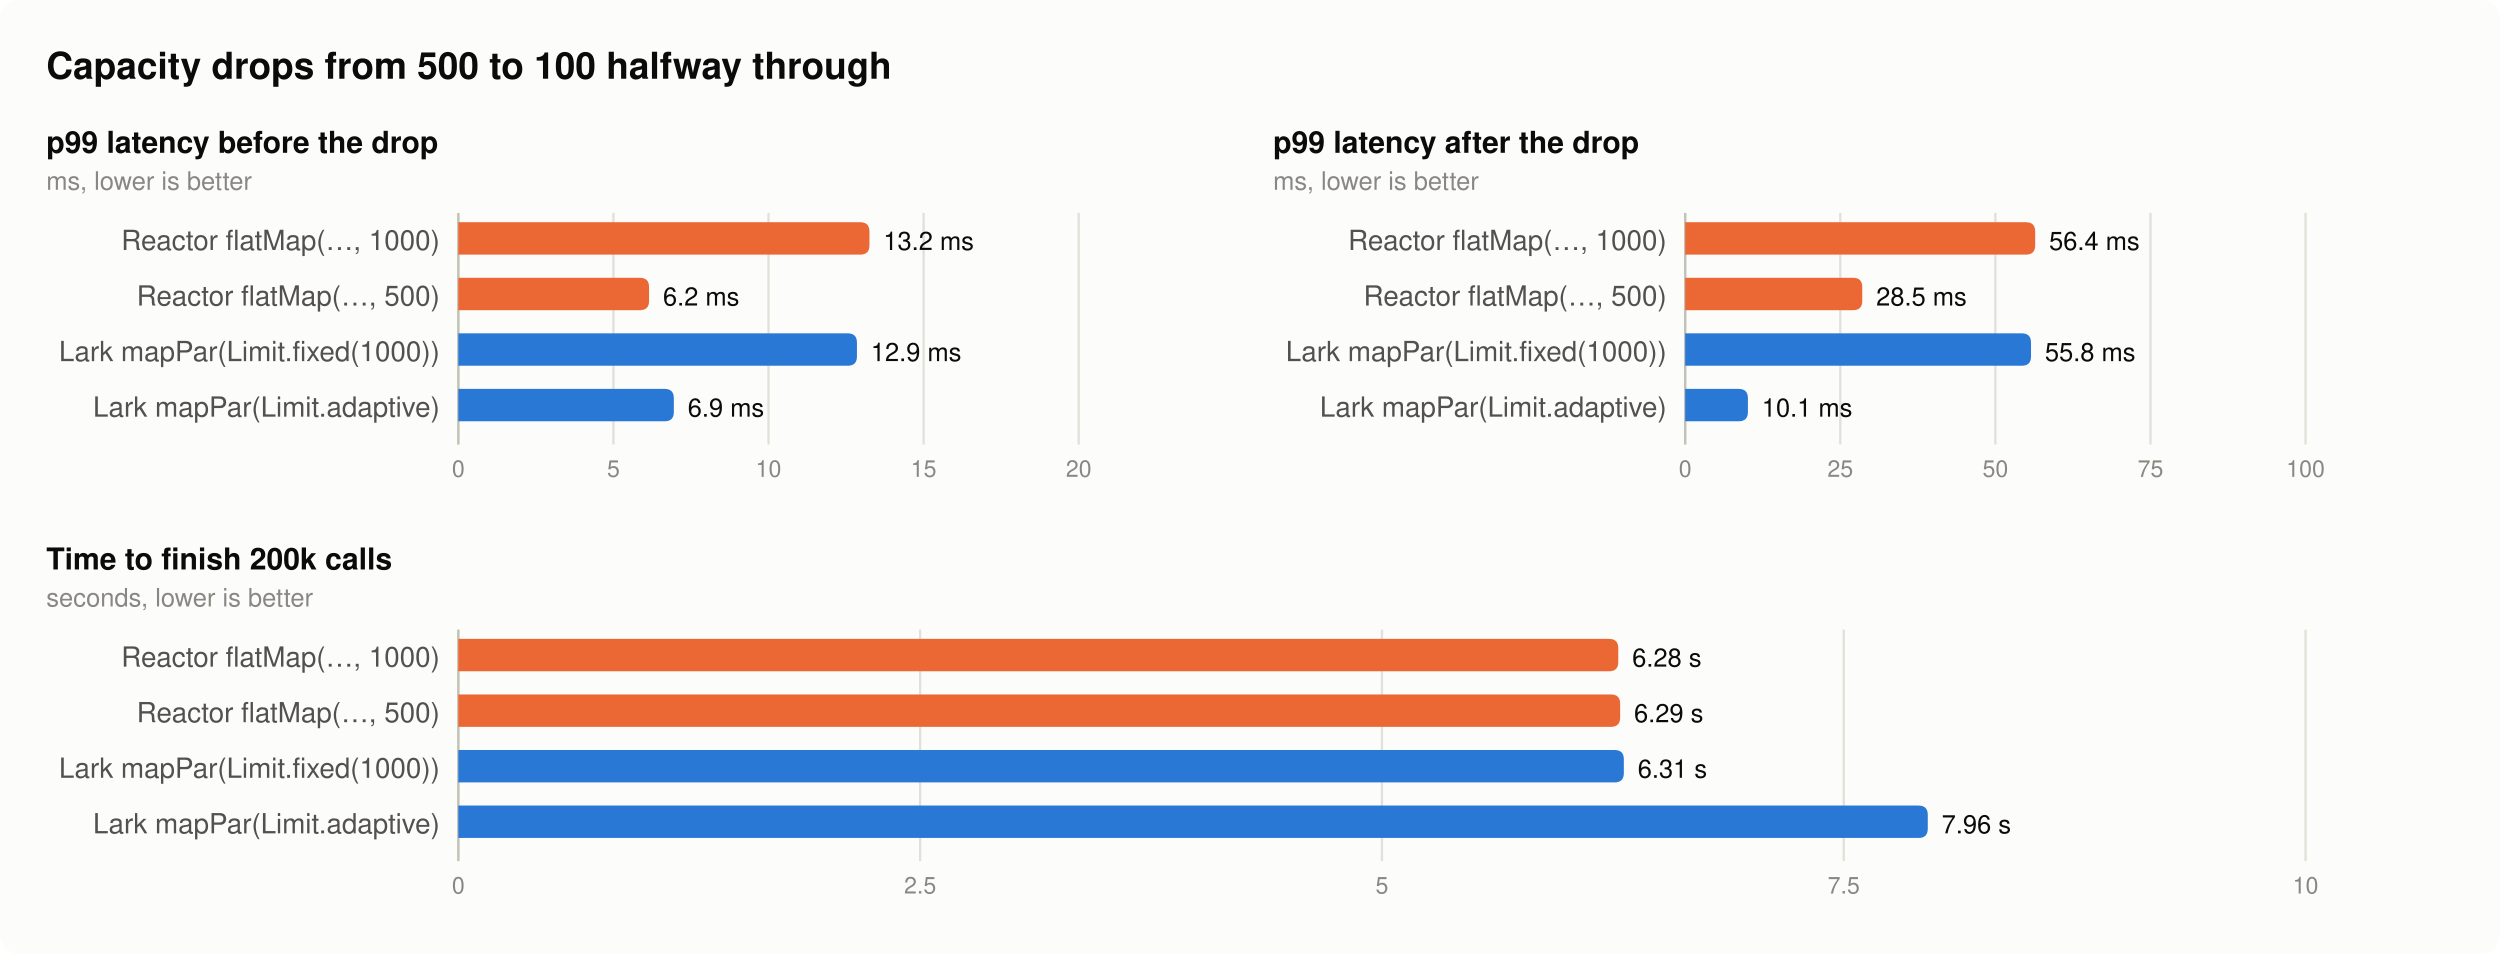
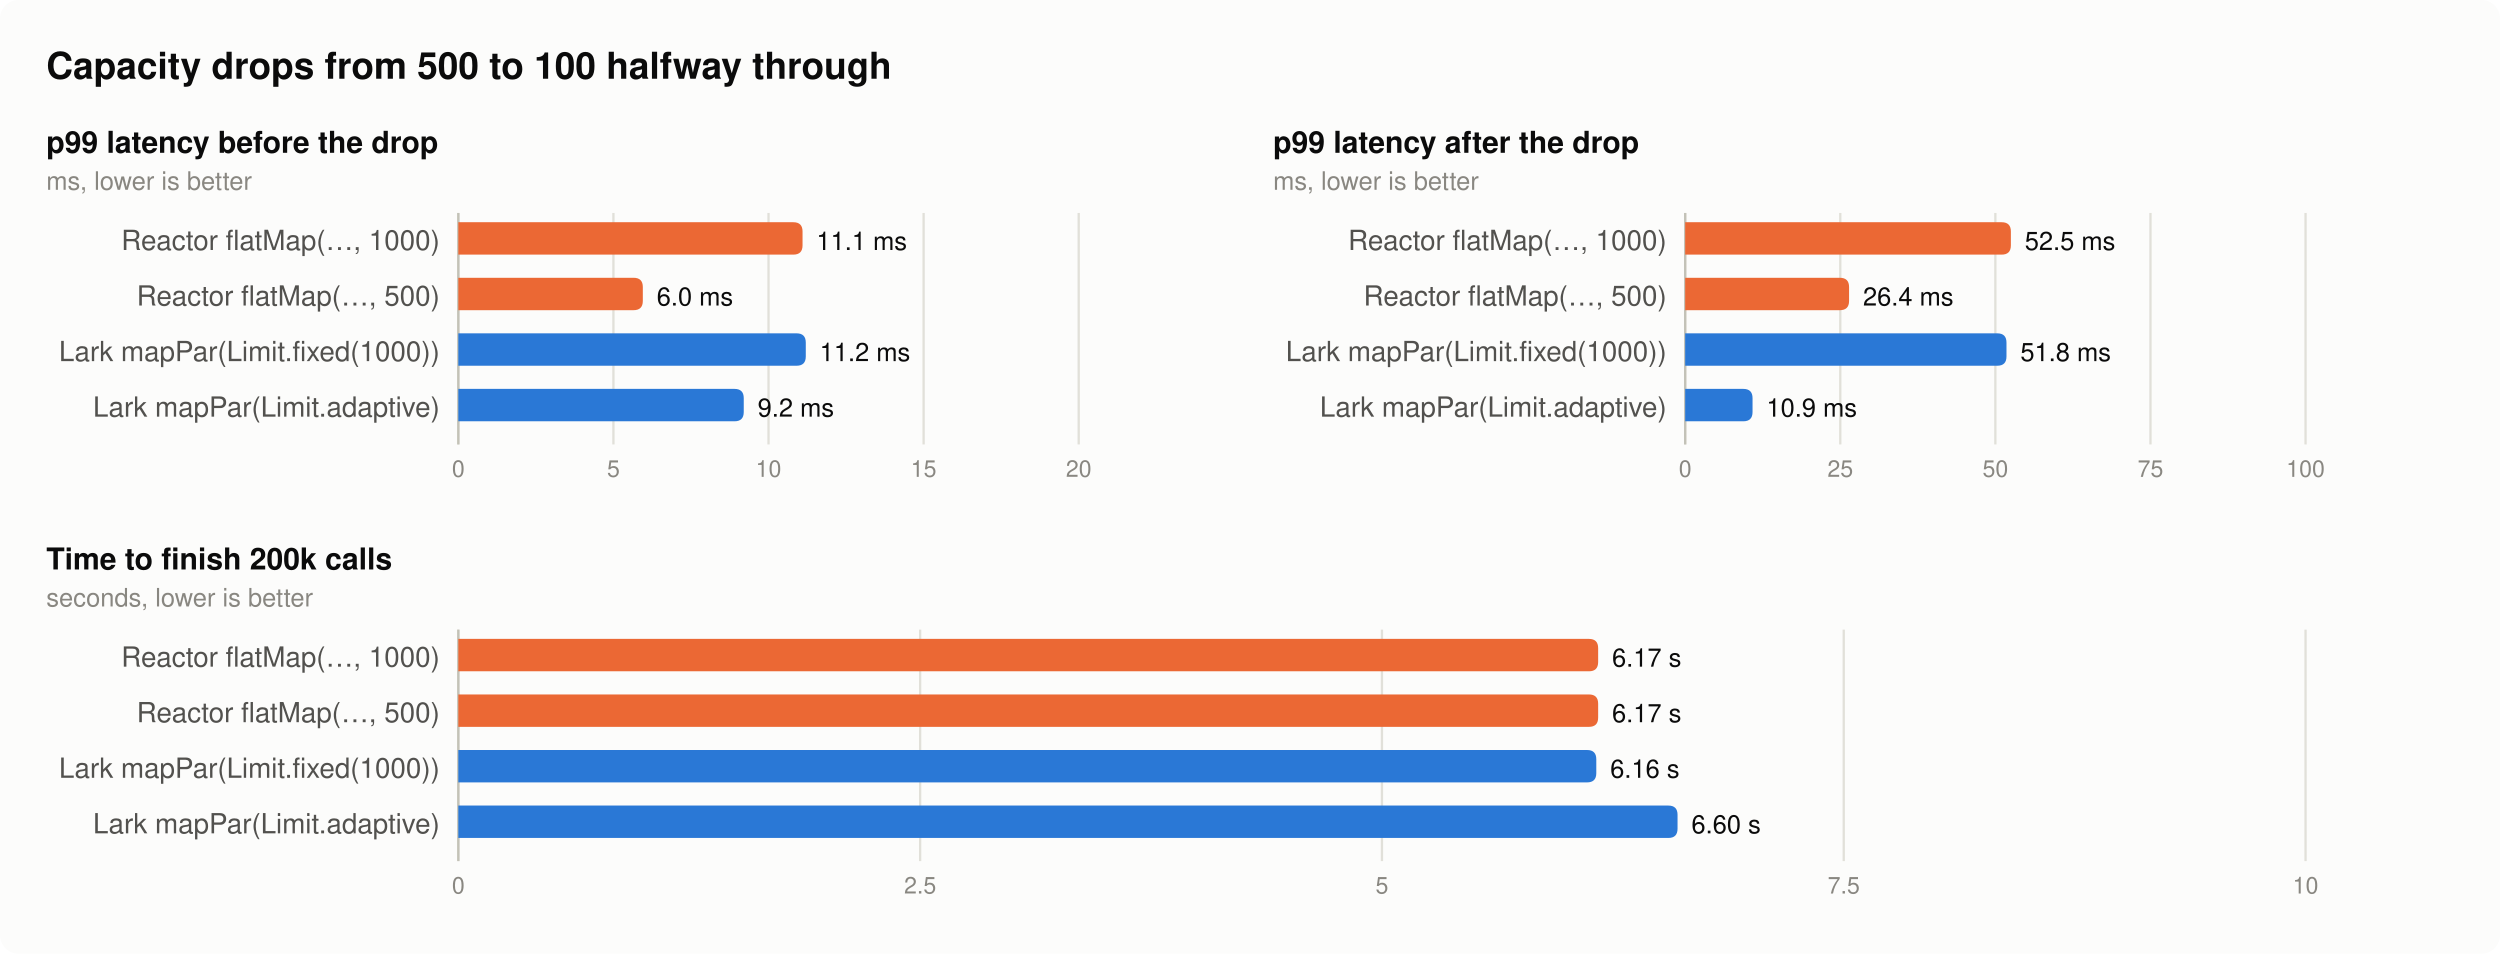
<svg xmlns="http://www.w3.org/2000/svg" width="1080" height="412" viewBox="0 0 1080 412" role="img" aria-labelledby="t d">
  <style>
text { font-family: -apple-system, BlinkMacSystemFont, "Segoe UI", Helvetica, Arial, sans-serif; }
.bg { fill: #fcfcfb; } .t1 { fill: #0b0b0b; } .t2 { fill: #52514e; } .mu { fill: #898781; }
.grid { stroke: #e1e0d9; stroke-width: 1; } .axis { stroke: #c3c2b7; stroke-width: 1; }
.lark { fill: #2a78d6; } .reactor { fill: #eb6834; } .pekko { fill: #1baf7a; } .vt { fill: #eda100; } .alt { fill: #e87ba4; }
.lark-s { stroke: #2a78d6; } .reactor-s { stroke: #eb6834; } .pekko-s { stroke: #1baf7a; } .vt-s { stroke: #eda100; } .alt-s { stroke: #e87ba4; }
.ring { stroke: #fcfcfb; stroke-width: 2; }
@media (prefers-color-scheme: dark) {
  .bg { fill: #1a1a19; } .t1 { fill: #f0efec; } .t2 { fill: #c3c2b7; } .mu { fill: #898781; }
  .grid { stroke: #2c2c2a; } .axis { stroke: #383835; }
  .lark { fill: #3987e5; } .reactor { fill: #d95926; } .pekko { fill: #199e70; } .vt { fill: #c98500; } .alt { fill: #d55181; }
  .lark-s { stroke: #3987e5; } .reactor-s { stroke: #d95926; } .pekko-s { stroke: #199e70; } .vt-s { stroke: #c98500; } .alt-s { stroke: #d55181; }
  .ring { stroke: #1a1a19; }
}
</style>
  <rect class="bg" width="1080" height="412" rx="8" />
  <text x="20.0" y="34.0" class="t1" font-size="16" text-anchor="start" font-weight="600">Capacity drops from 500 to 100 halfway through</text>
  <text x="20.0" y="66.0" class="t1" font-size="13" text-anchor="start" font-weight="600">p99 latency before the drop</text>
  <text x="20.0" y="82.0" class="mu" font-size="11" text-anchor="start" font-weight="normal">ms, lower is better</text>
  <line class="grid" x1="198.0" y1="92" x2="198.0" y2="192" />
  <text x="198.0" y="206.0" class="mu" font-size="10" text-anchor="middle" font-weight="normal">0</text>
  <line class="grid" x1="265.0" y1="92" x2="265.0" y2="192" />
  <text x="265.0" y="206.0" class="mu" font-size="10" text-anchor="middle" font-weight="normal">5</text>
  <line class="grid" x1="332.0" y1="92" x2="332.0" y2="192" />
  <text x="332.0" y="206.0" class="mu" font-size="10" text-anchor="middle" font-weight="normal">10</text>
  <line class="grid" x1="399.0" y1="92" x2="399.0" y2="192" />
  <text x="399.0" y="206.0" class="mu" font-size="10" text-anchor="middle" font-weight="normal">15</text>
  <line class="grid" x1="466.0" y1="92" x2="466.0" y2="192" />
  <text x="466.0" y="206.0" class="mu" font-size="10" text-anchor="middle" font-weight="normal">20</text>
  <line class="axis" x1="198" y1="92" x2="198" y2="192" />
  <text x="190.0" y="108.0" class="t2" font-size="12" text-anchor="end" font-weight="normal">Reactor flatMap(…, 1000)</text>
-   <path class="reactor" d="M198.0,96.0 H371.6 Q375.6,96.0 375.6,100.0 V106.0 Q375.6,110.0 371.6,110.0 H198.0 Z" />
-   <text x="381.6" y="108.0" class="t1" font-size="11" text-anchor="start" font-weight="normal">13.2 ms</text>
+   <path class="reactor" d="M198.0,96.0 H342.7 Q346.7,96.0 346.7,100.0 V106.0 Q346.7,110.0 342.7,110.0 H198.0 Z" />
+   <text x="352.7" y="108.0" class="t1" font-size="11" text-anchor="start" font-weight="normal">11.1 ms</text>
  <text x="190.0" y="132.0" class="t2" font-size="12" text-anchor="end" font-weight="normal">Reactor flatMap(…, 500)</text>
-   <path class="reactor" d="M198.0,120.0 H276.4 Q280.4,120.0 280.4,124.0 V130.0 Q280.4,134.0 276.4,134.0 H198.0 Z" />
-   <text x="286.4" y="132.0" class="t1" font-size="11" text-anchor="start" font-weight="normal">6.2 ms</text>
+   <path class="reactor" d="M198.0,120.0 H273.7 Q277.7,120.0 277.7,124.0 V130.0 Q277.7,134.0 273.7,134.0 H198.0 Z" />
+   <text x="283.7" y="132.0" class="t1" font-size="11" text-anchor="start" font-weight="normal">6.0 ms</text>
  <text x="190.0" y="156.0" class="t2" font-size="12" text-anchor="end" font-weight="normal">Lark mapPar(Limit.fixed(1000))</text>
-   <path class="lark" d="M198.0,144.0 H366.2 Q370.2,144.0 370.2,148.0 V154.0 Q370.2,158.0 366.2,158.0 H198.0 Z" />
-   <text x="376.2" y="156.0" class="t1" font-size="11" text-anchor="start" font-weight="normal">12.9 ms</text>
+   <path class="lark" d="M198.0,144.0 H344.1 Q348.1,144.0 348.1,148.0 V154.0 Q348.1,158.0 344.1,158.0 H198.0 Z" />
+   <text x="354.1" y="156.0" class="t1" font-size="11" text-anchor="start" font-weight="normal">11.2 ms</text>
  <text x="190.0" y="180.0" class="t2" font-size="12" text-anchor="end" font-weight="normal">Lark mapPar(Limit.adaptive)</text>
-   <path class="lark" d="M198.0,168.0 H287.1 Q291.1,168.0 291.1,172.0 V178.0 Q291.1,182.0 287.1,182.0 H198.0 Z" />
-   <text x="297.1" y="180.0" class="t1" font-size="11" text-anchor="start" font-weight="normal">6.9 ms</text>
+   <path class="lark" d="M198.0,168.0 H317.3 Q321.3,168.0 321.3,172.0 V178.0 Q321.3,182.0 317.3,182.0 H198.0 Z" />
+   <text x="327.3" y="180.0" class="t1" font-size="11" text-anchor="start" font-weight="normal">9.2 ms</text>
  <text x="550.0" y="66.0" class="t1" font-size="13" text-anchor="start" font-weight="600">p99 latency after the drop</text>
  <text x="550.0" y="82.0" class="mu" font-size="11" text-anchor="start" font-weight="normal">ms, lower is better</text>
  <line class="grid" x1="728.0" y1="92" x2="728.0" y2="192" />
  <text x="728.0" y="206.0" class="mu" font-size="10" text-anchor="middle" font-weight="normal">0</text>
  <line class="grid" x1="795.0" y1="92" x2="795.0" y2="192" />
  <text x="795.0" y="206.0" class="mu" font-size="10" text-anchor="middle" font-weight="normal">25</text>
  <line class="grid" x1="862.0" y1="92" x2="862.0" y2="192" />
  <text x="862.0" y="206.0" class="mu" font-size="10" text-anchor="middle" font-weight="normal">50</text>
  <line class="grid" x1="929.0" y1="92" x2="929.0" y2="192" />
  <text x="929.0" y="206.0" class="mu" font-size="10" text-anchor="middle" font-weight="normal">75</text>
  <line class="grid" x1="996.0" y1="92" x2="996.0" y2="192" />
  <text x="996.0" y="206.0" class="mu" font-size="10" text-anchor="middle" font-weight="normal">100</text>
  <line class="axis" x1="728" y1="92" x2="728" y2="192" />
  <text x="720.0" y="108.0" class="t2" font-size="12" text-anchor="end" font-weight="normal">Reactor flatMap(…, 1000)</text>
-   <path class="reactor" d="M728.0,96.0 H875.2 Q879.2,96.0 879.2,100.0 V106.0 Q879.2,110.0 875.2,110.0 H728.0 Z" />
-   <text x="885.2" y="108.0" class="t1" font-size="11" text-anchor="start" font-weight="normal">56.4 ms</text>
+   <path class="reactor" d="M728.0,96.0 H864.7 Q868.7,96.0 868.7,100.0 V106.0 Q868.7,110.0 864.7,110.0 H728.0 Z" />
+   <text x="874.7" y="108.0" class="t1" font-size="11" text-anchor="start" font-weight="normal">52.5 ms</text>
  <text x="720.0" y="132.0" class="t2" font-size="12" text-anchor="end" font-weight="normal">Reactor flatMap(…, 500)</text>
-   <path class="reactor" d="M728.0,120.0 H800.5 Q804.5,120.0 804.5,124.0 V130.0 Q804.5,134.0 800.5,134.0 H728.0 Z" />
-   <text x="810.5" y="132.0" class="t1" font-size="11" text-anchor="start" font-weight="normal">28.5 ms</text>
+   <path class="reactor" d="M728.0,120.0 H794.8 Q798.8,120.0 798.8,124.0 V130.0 Q798.8,134.0 794.8,134.0 H728.0 Z" />
+   <text x="804.8" y="132.0" class="t1" font-size="11" text-anchor="start" font-weight="normal">26.4 ms</text>
  <text x="720.0" y="156.0" class="t2" font-size="12" text-anchor="end" font-weight="normal">Lark mapPar(Limit.fixed(1000))</text>
-   <path class="lark" d="M728.0,144.0 H873.4 Q877.4,144.0 877.4,148.0 V154.0 Q877.4,158.0 873.4,158.0 H728.0 Z" />
-   <text x="883.4" y="156.0" class="t1" font-size="11" text-anchor="start" font-weight="normal">55.8 ms</text>
+   <path class="lark" d="M728.0,144.0 H862.8 Q866.8,144.0 866.8,148.0 V154.0 Q866.8,158.0 862.8,158.0 H728.0 Z" />
+   <text x="872.8" y="156.0" class="t1" font-size="11" text-anchor="start" font-weight="normal">51.8 ms</text>
  <text x="720.0" y="180.0" class="t2" font-size="12" text-anchor="end" font-weight="normal">Lark mapPar(Limit.adaptive)</text>
-   <path class="lark" d="M728.0,168.0 H751.1 Q755.1,168.0 755.1,172.0 V178.0 Q755.1,182.0 751.1,182.0 H728.0 Z" />
-   <text x="761.1" y="180.0" class="t1" font-size="11" text-anchor="start" font-weight="normal">10.1 ms</text>
+   <path class="lark" d="M728.0,168.0 H753.1 Q757.1,168.0 757.1,172.0 V178.0 Q757.1,182.0 753.1,182.0 H728.0 Z" />
+   <text x="763.1" y="180.0" class="t1" font-size="11" text-anchor="start" font-weight="normal">10.9 ms</text>
  <text x="20.0" y="246.0" class="t1" font-size="13" text-anchor="start" font-weight="600">Time to finish 200k calls</text>
  <text x="20.0" y="262.0" class="mu" font-size="11" text-anchor="start" font-weight="normal">seconds, lower is better</text>
  <line class="grid" x1="198.0" y1="272" x2="198.0" y2="372" />
  <text x="198.0" y="386.0" class="mu" font-size="10" text-anchor="middle" font-weight="normal">0</text>
  <line class="grid" x1="397.5" y1="272" x2="397.5" y2="372" />
  <text x="397.5" y="386.0" class="mu" font-size="10" text-anchor="middle" font-weight="normal">2.5</text>
  <line class="grid" x1="597.0" y1="272" x2="597.0" y2="372" />
  <text x="597.0" y="386.0" class="mu" font-size="10" text-anchor="middle" font-weight="normal">5</text>
  <line class="grid" x1="796.5" y1="272" x2="796.5" y2="372" />
  <text x="796.5" y="386.0" class="mu" font-size="10" text-anchor="middle" font-weight="normal">7.5</text>
  <line class="grid" x1="996.0" y1="272" x2="996.0" y2="372" />
  <text x="996.0" y="386.0" class="mu" font-size="10" text-anchor="middle" font-weight="normal">10</text>
  <line class="axis" x1="198" y1="272" x2="198" y2="372" />
  <text x="190.0" y="288.0" class="t2" font-size="12" text-anchor="end" font-weight="normal">Reactor flatMap(…, 1000)</text>
-   <path class="reactor" d="M198.0,276.0 H695.1 Q699.1,276.0 699.1,280.0 V286.0 Q699.1,290.0 695.1,290.0 H198.0 Z" />
-   <text x="705.1" y="288.0" class="t1" font-size="11" text-anchor="start" font-weight="normal">6.28 s</text>
+   <path class="reactor" d="M198.0,276.0 H686.4 Q690.4,276.0 690.4,280.0 V286.0 Q690.4,290.0 686.4,290.0 H198.0 Z" />
+   <text x="696.4" y="288.0" class="t1" font-size="11" text-anchor="start" font-weight="normal">6.17 s</text>
  <text x="190.0" y="312.0" class="t2" font-size="12" text-anchor="end" font-weight="normal">Reactor flatMap(…, 500)</text>
-   <path class="reactor" d="M198.0,300.0 H695.9 Q699.9,300.0 699.9,304.0 V310.0 Q699.9,314.0 695.9,314.0 H198.0 Z" />
-   <text x="705.9" y="312.0" class="t1" font-size="11" text-anchor="start" font-weight="normal">6.29 s</text>
+   <path class="reactor" d="M198.0,300.0 H686.4 Q690.4,300.0 690.4,304.0 V310.0 Q690.4,314.0 686.4,314.0 H198.0 Z" />
+   <text x="696.4" y="312.0" class="t1" font-size="11" text-anchor="start" font-weight="normal">6.17 s</text>
  <text x="190.0" y="336.0" class="t2" font-size="12" text-anchor="end" font-weight="normal">Lark mapPar(Limit.fixed(1000))</text>
-   <path class="lark" d="M198.0,324.0 H697.5 Q701.5,324.0 701.5,328.0 V334.0 Q701.5,338.0 697.5,338.0 H198.0 Z" />
-   <text x="707.5" y="336.0" class="t1" font-size="11" text-anchor="start" font-weight="normal">6.31 s</text>
+   <path class="lark" d="M198.0,324.0 H685.6 Q689.6,324.0 689.6,328.0 V334.0 Q689.6,338.0 685.6,338.0 H198.0 Z" />
+   <text x="695.6" y="336.0" class="t1" font-size="11" text-anchor="start" font-weight="normal">6.16 s</text>
  <text x="190.0" y="360.0" class="t2" font-size="12" text-anchor="end" font-weight="normal">Lark mapPar(Limit.adaptive)</text>
-   <path class="lark" d="M198.0,348.0 H828.8 Q832.8,348.0 832.8,352.0 V358.0 Q832.8,362.0 828.8,362.0 H198.0 Z" />
-   <text x="838.8" y="360.0" class="t1" font-size="11" text-anchor="start" font-weight="normal">7.96 s</text>
+   <path class="lark" d="M198.0,348.0 H720.7 Q724.7,348.0 724.7,352.0 V358.0 Q724.7,362.0 720.7,362.0 H198.0 Z" />
+   <text x="730.7" y="360.0" class="t1" font-size="11" text-anchor="start" font-weight="normal">6.60 s</text>
</svg>
